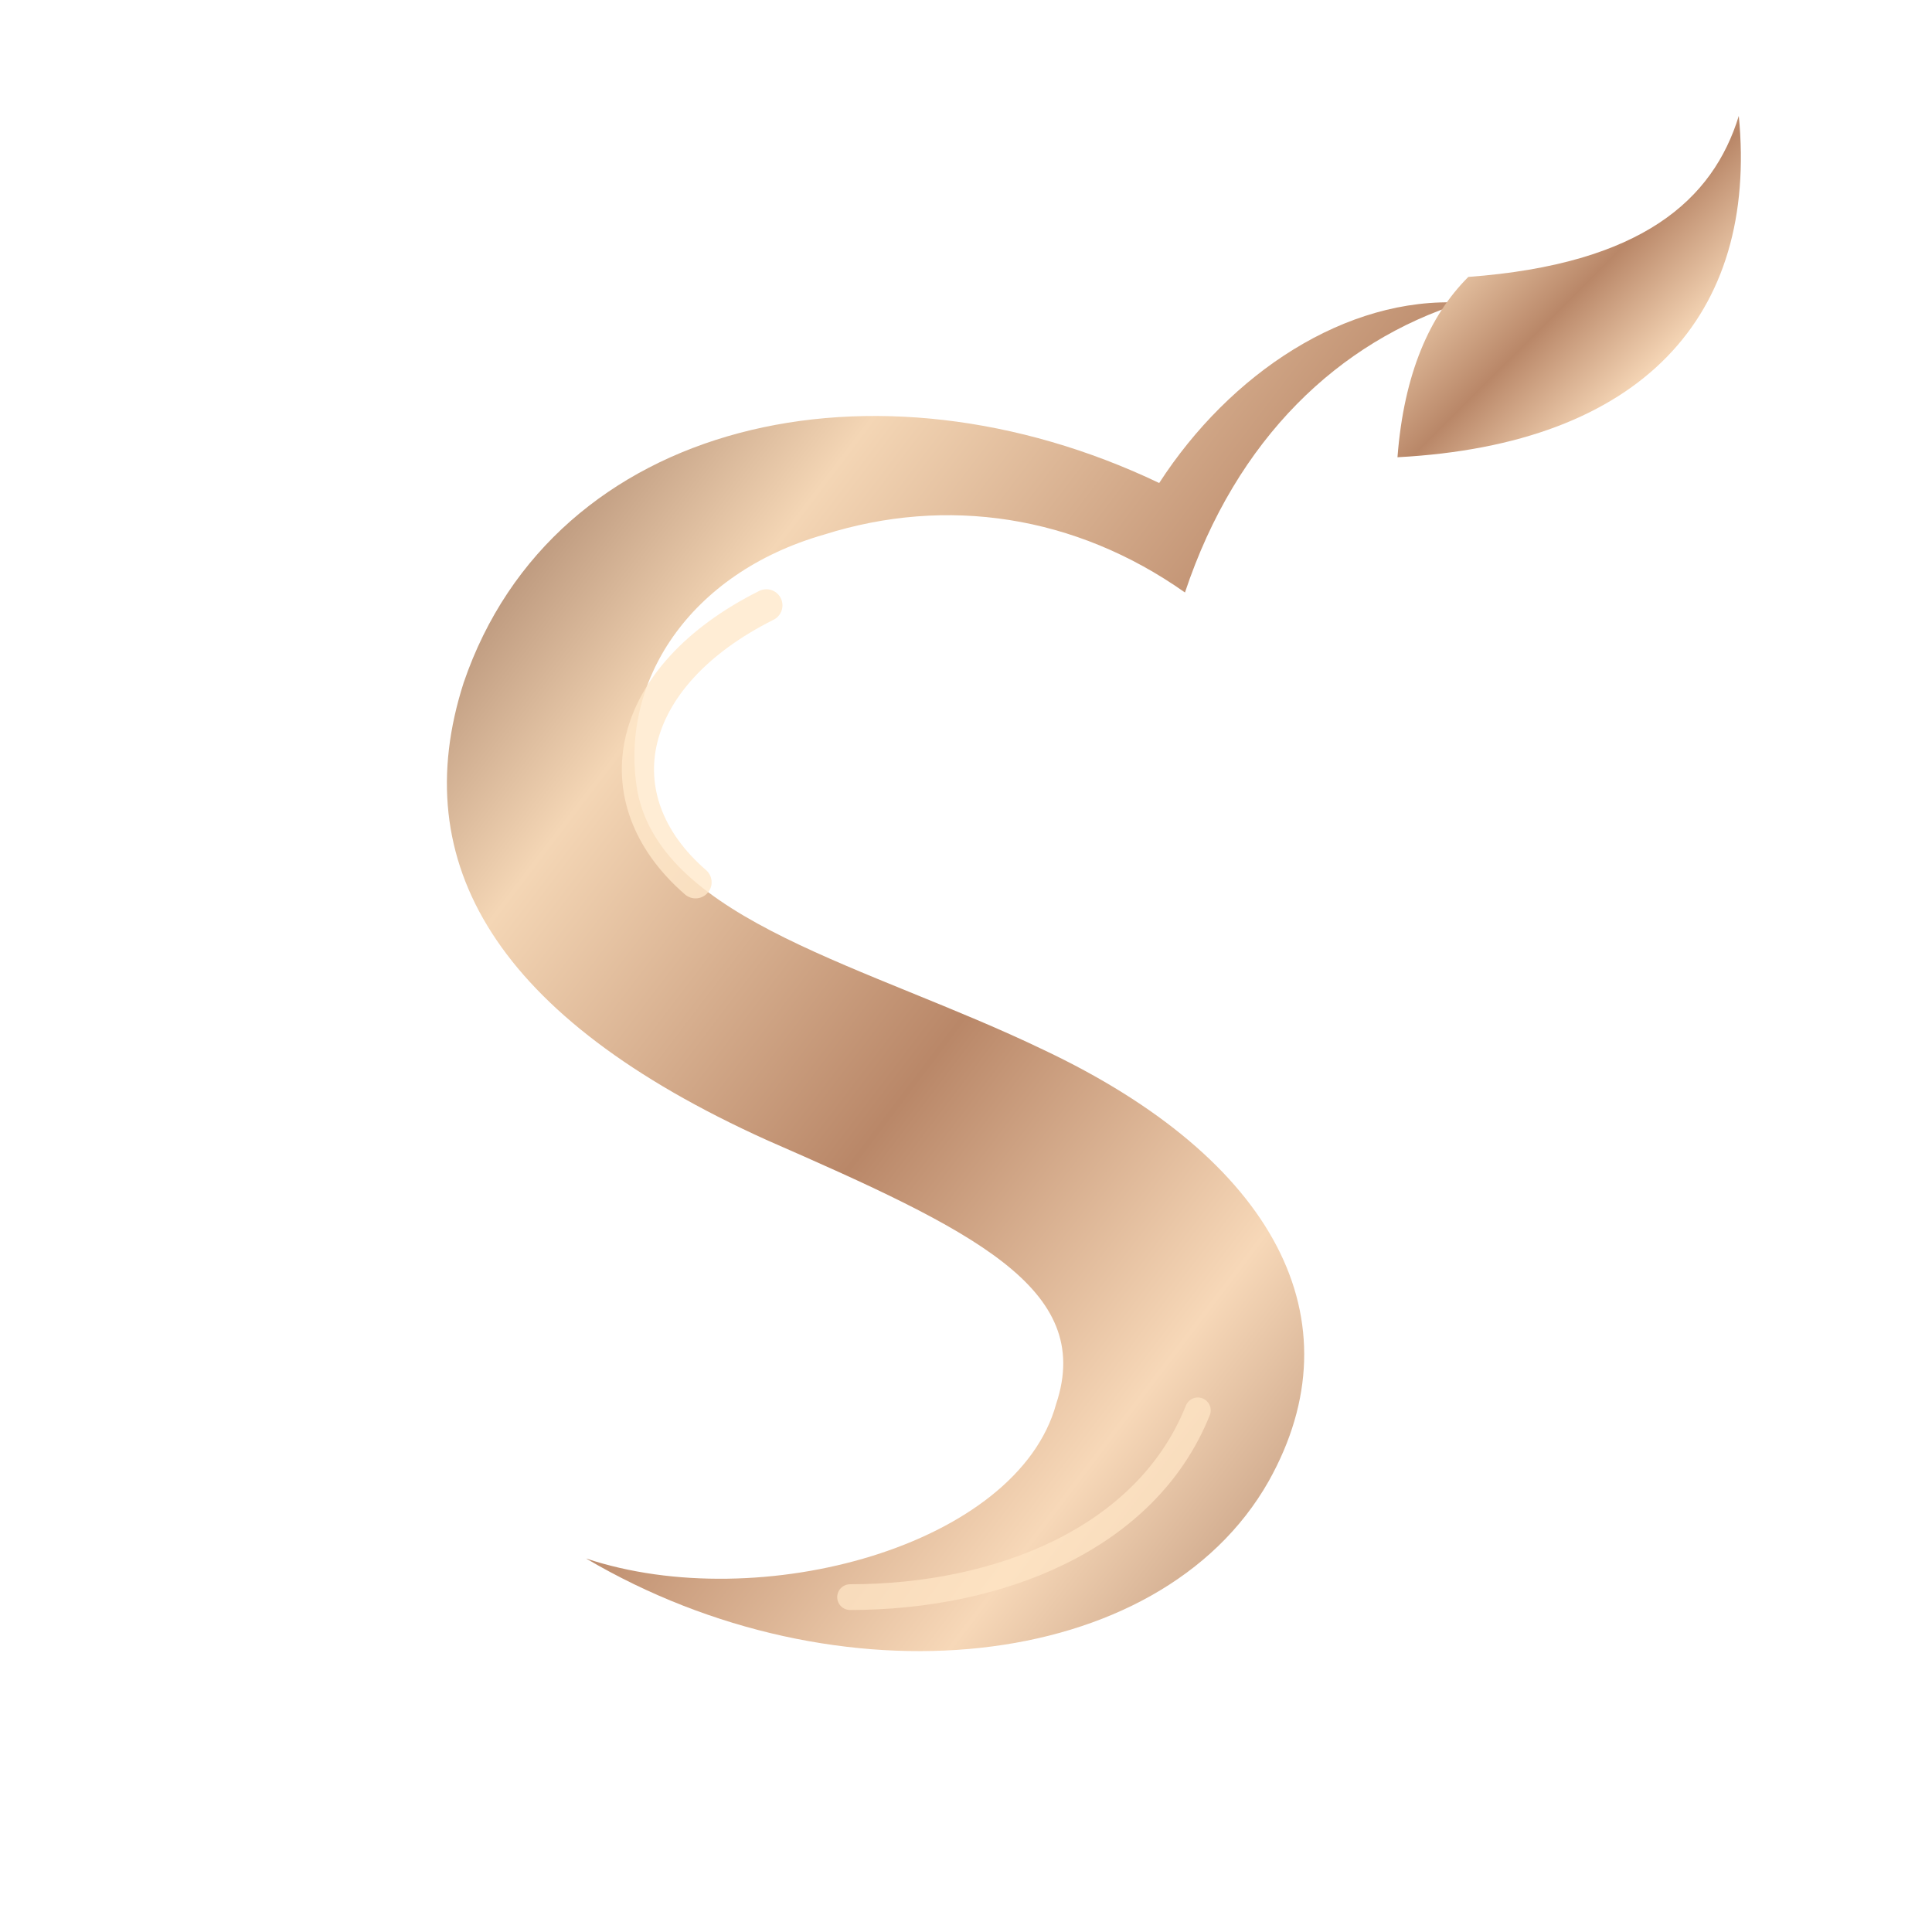
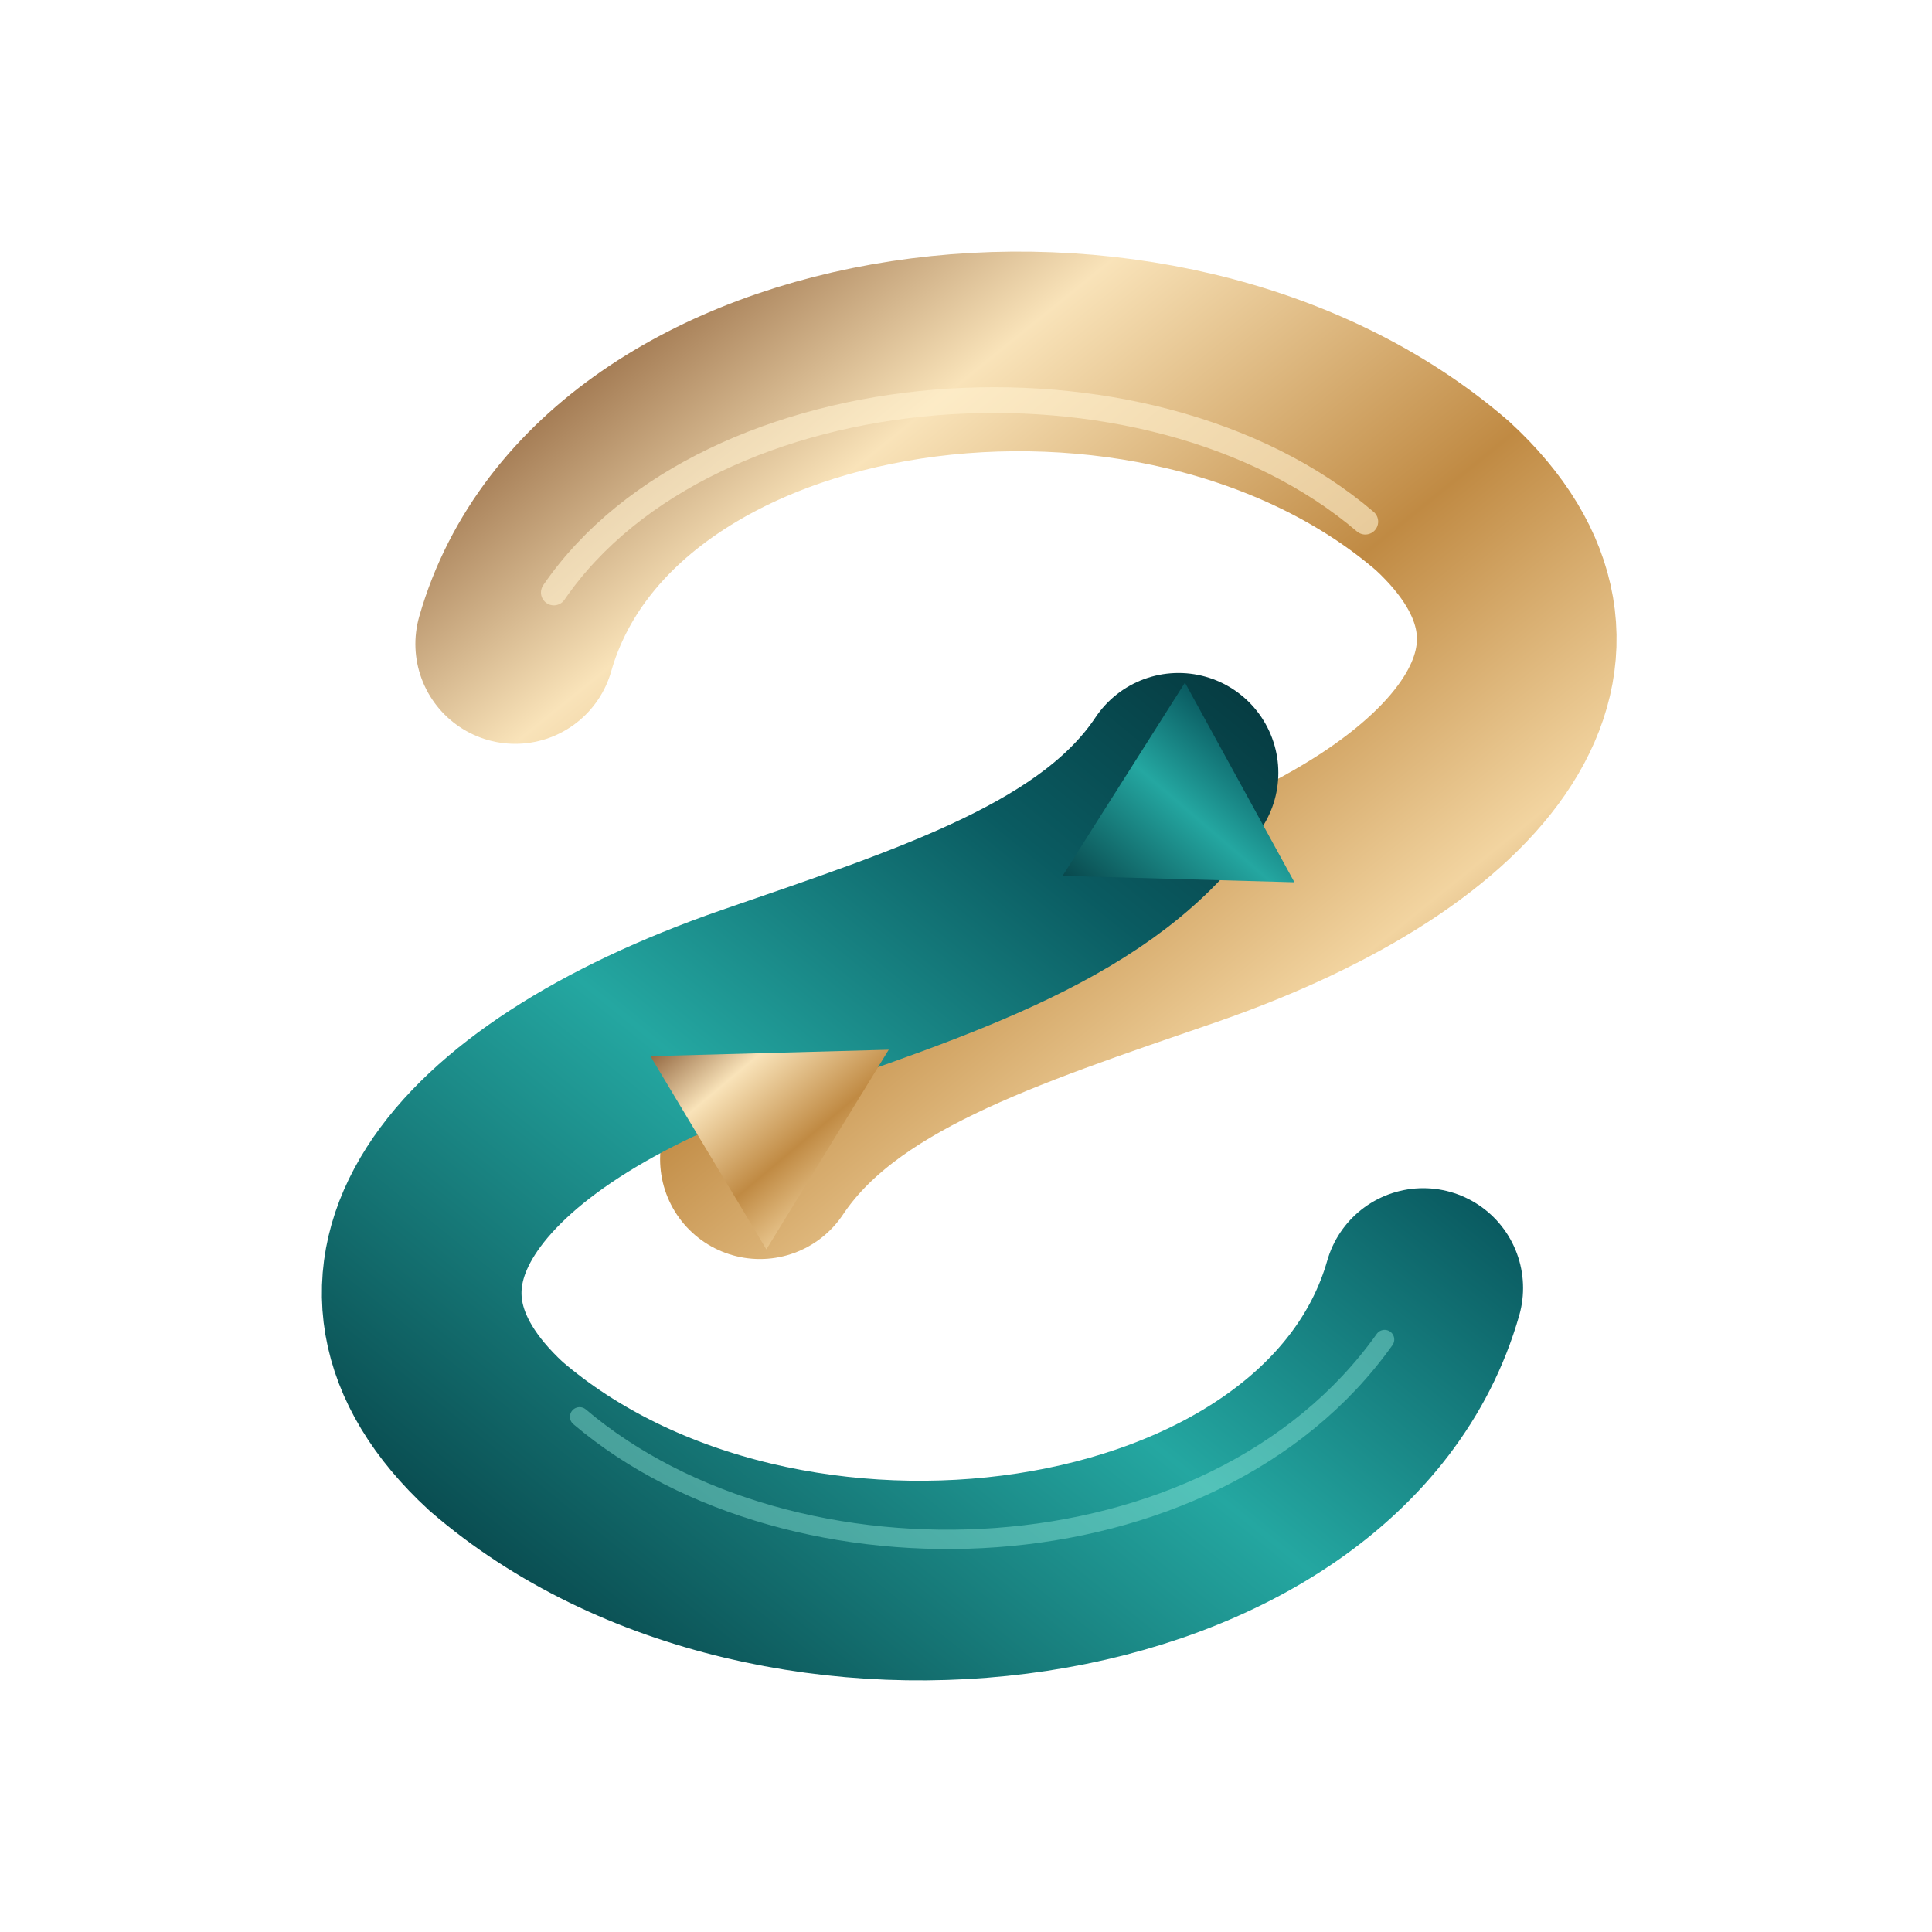
- <svg xmlns="http://www.w3.org/2000/svg" viewBox="0 0 300 300" role="img" aria-label="ShamPay">
+ <svg xmlns="http://www.w3.org/2000/svg" viewBox="0 0 300 300" role="img" aria-label="ShamPay – two money transfer arrows forming S">
  <defs>
-     <linearGradient id="metal" x1="0" y1="0" x2="1" y2="1">
-       <stop stop-color="#815742" />
-       <stop offset=".25" stop-color="#F4D6B5" />
-       <stop offset=".52" stop-color="#B98768" />
-       <stop offset=".75" stop-color="#F7D8B8" />
-       <stop offset="1" stop-color="#9A6C54" />
+     <linearGradient id="goldFlow" x1="0" y1="0" x2="1" y2="1">
+       <stop stop-color="#8E613A" />
+       <stop offset=".24" stop-color="#F9E3B9" />
+       <stop offset=".55" stop-color="#C08A43" />
+       <stop offset=".8" stop-color="#F2D4A0" />
+       <stop offset="1" stop-color="#9E6C39" />
+     </linearGradient>
+     <linearGradient id="tealFlow" x1="0" y1="1" x2="1" y2="0">
+       <stop stop-color="#074449" />
+       <stop offset=".45" stop-color="#24A7A1" />
+       <stop offset=".76" stop-color="#0A5B61" />
+       <stop offset="1" stop-color="#05363C" />
    </linearGradient>
  </defs>
-   <path d="M227 47 C208 53 192 68 184 92 C167 80 147 77 128 83 C107 89 96 106 99 123 C103 143 135 150 162 163 C198 180 211 205 197 230 C180 260 130 265 91 242 C118 251 158 240 164 218 C170 200 151 191 119 177 C77 158 63 134 72 106 C86 65 136 54 180 75 C191 58 209 46 227 47 Z" fill="url(#metal)" />
-   <path d="M228 43 C255 41 266 31 270 18 C273 49 255 69 217 71 C218 58 222 49 228 43 Z" fill="url(#metal)" />
-   <path d="M119 94 C97 105 93 124 108 137" fill="none" stroke="#FFE8CA" stroke-width="5" stroke-linecap="round" opacity=".8" />
-   <path d="M186 219 C178 239 155 248 132 248" fill="none" stroke="#FFE5C5" stroke-width="4" stroke-linecap="round" opacity=".75" />
+   <path d="M 80 100 C 94 51 180 39 224 77 C 250 101 230 128 184 144 C 155 154 130 162 118 180" fill="none" stroke="url(#goldFlow)" stroke-width="31" stroke-linecap="round" />
+   <path d="M 221 200 C 207 249 121 261 77 223 C 51 199 71 172 117 156 C 146 146 171 138 183 120" fill="none" stroke="url(#tealFlow)" stroke-width="31" stroke-linecap="round" />
+   <path d="M 101 164 L 119 194 L 138 163 Z" fill="url(#goldFlow)" />
+   <path d="M 165 136 L 184 106 L 201 137 Z" fill="url(#tealFlow)" />
+   <path d="M86 92 C110 57 178 52 212 81" fill="none" stroke="#FFF0CE" stroke-width="4" stroke-linecap="round" opacity=".62" />
+   <path d="M215 208 C188 246 123 248 90 220" fill="none" stroke="#8BE4D6" stroke-width="3" stroke-linecap="round" opacity=".45" />
</svg>
